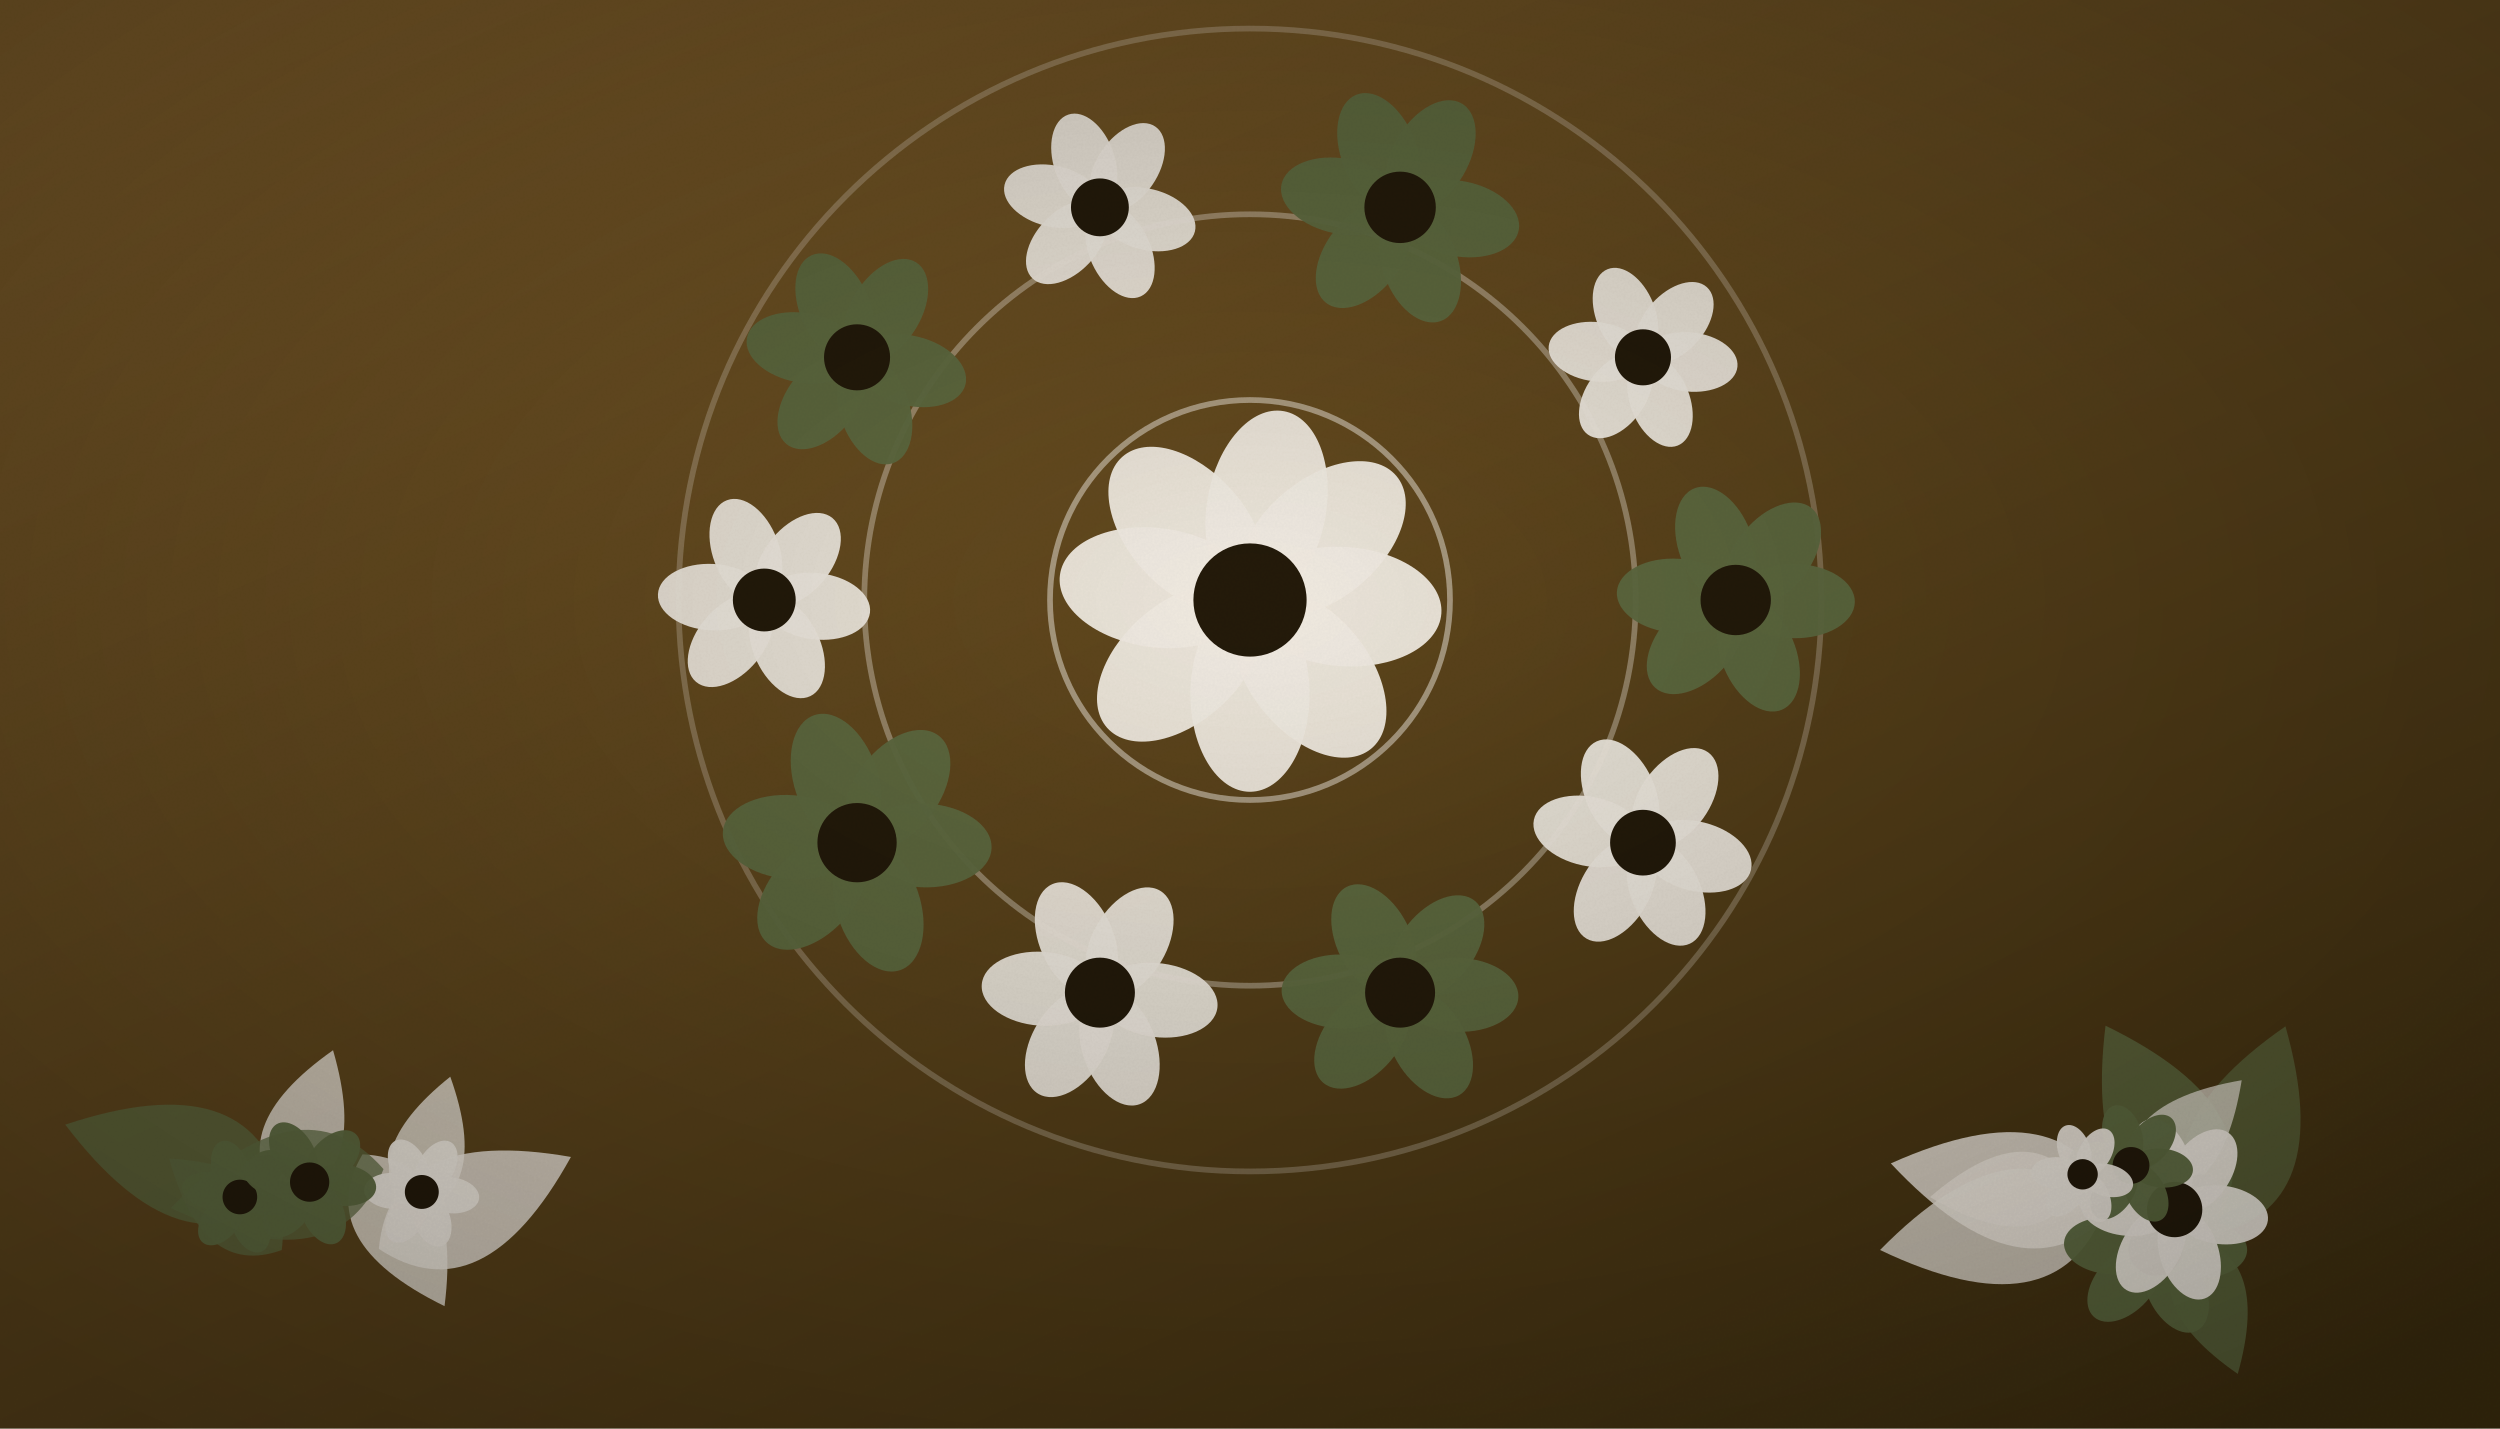
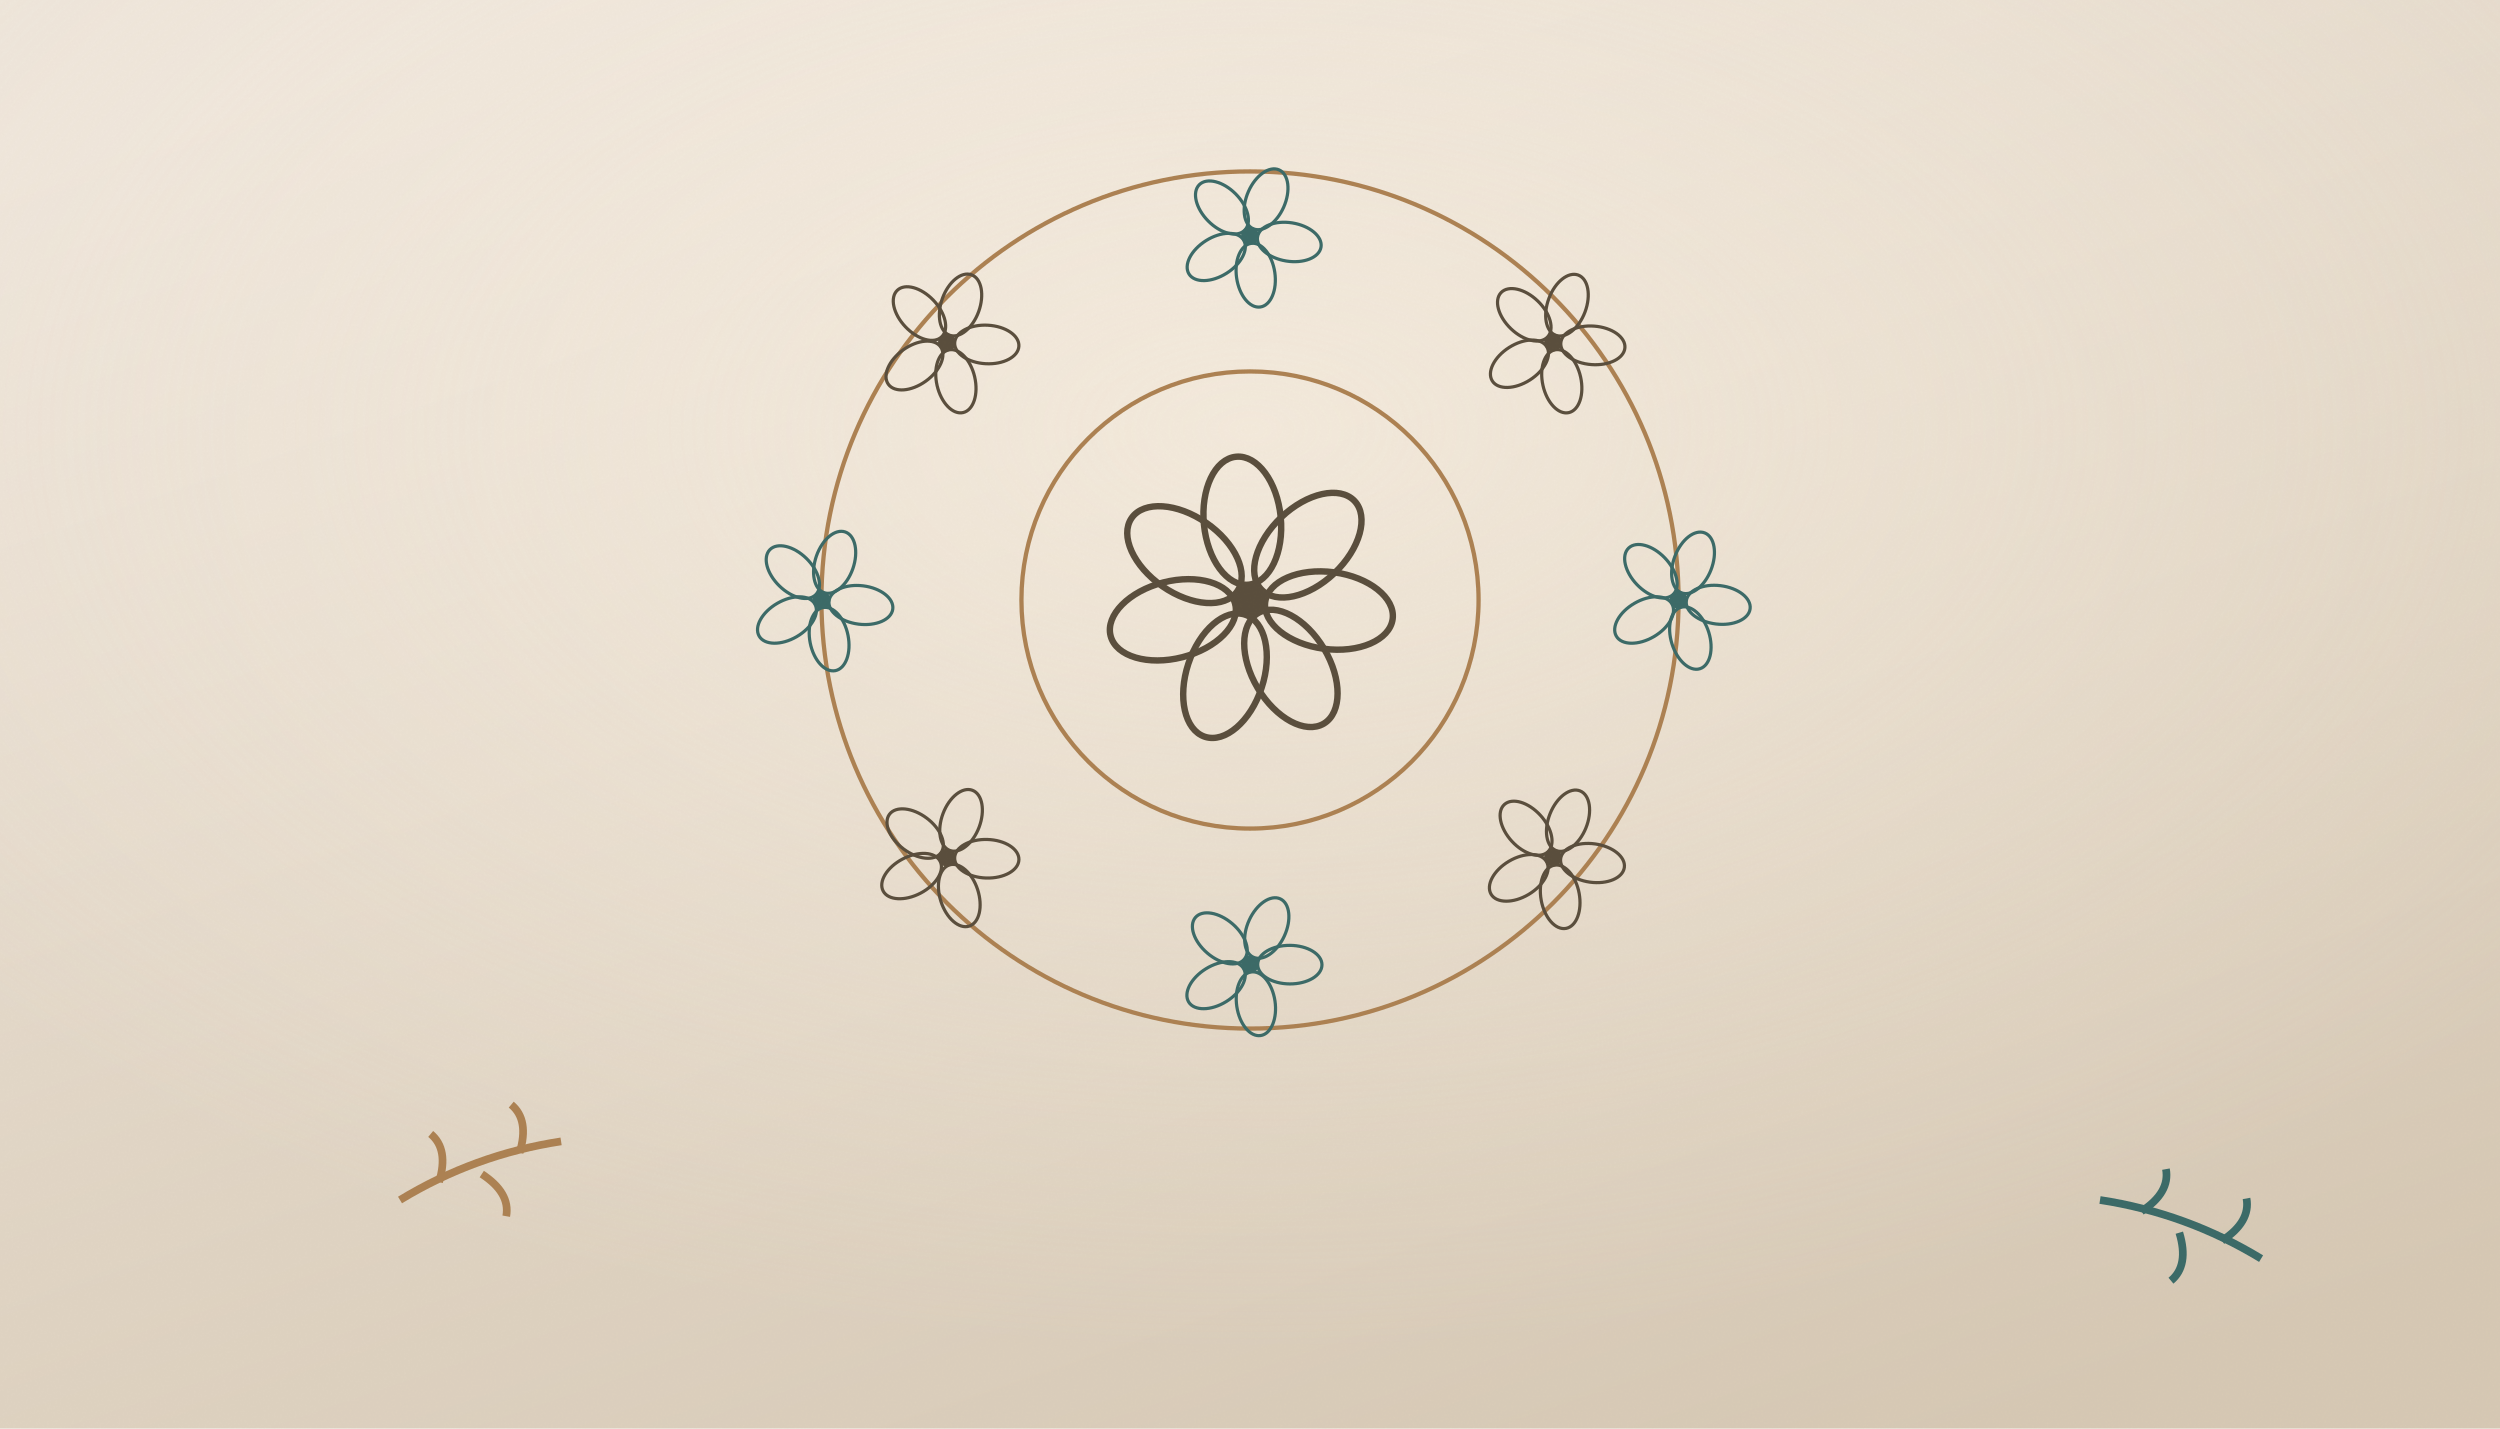
<svg xmlns="http://www.w3.org/2000/svg" width="1400" height="800" viewBox="0 0 1400 800" role="img">
  <defs>
-     <linearGradient id="g10" x1="0.1" y1="0" x2="0.9" y2="1">
-       <stop offset="0%" stop-color="#7a5a28" />
-       <stop offset="100%" stop-color="#40300f" />
+     <linearGradient id="g10" x1="0.2" y1="0" x2="0.8" y2="1">
+       <stop offset="0%" stop-color="#eee5da" />
+       <stop offset="100%" stop-color="#d7c9b4" />
    </linearGradient>
-     <radialGradient id="v10" cx="50%" cy="42%" r="72%">
-       <stop offset="0%" stop-color="#000000" stop-opacity="0" />
-       <stop offset="100%" stop-color="#000000" stop-opacity="0.3" />
+     <radialGradient id="glow10" cx="50%" cy="30%" r="65%">
+       <stop offset="0%" stop-color="#fff6e8" stop-opacity="0.55" />
+       <stop offset="100%" stop-color="#fff6e8" stop-opacity="0" />
    </radialGradient>
    <filter id="n10">
-       <feTurbulence type="fractalNoise" baseFrequency="0.8" numOctaves="2" stitchTiles="stitch" result="noise" />
-       <feColorMatrix in="noise" type="matrix" values="0 0 0 0 0  0 0 0 0 0  0 0 0 0 0  0 0 0 0.06 0" />
+       <feTurbulence type="fractalNoise" baseFrequency="0.85" numOctaves="2" stitchTiles="stitch" result="noise" />
+       <feColorMatrix in="noise" type="matrix" values="0 0 0 0 0  0 0 0 0 0  0 0 0 0 0  0 0 0 0.035 0" />
    </filter>
  </defs>
  <rect width="1400" height="800" fill="url(#g10)" />
-   <circle cx="700" cy="336" r="112" fill="none" stroke="#f4ede3" stroke-width="3.2" opacity="0.5" />
-   <circle cx="700" cy="336" r="216" fill="none" stroke="#f4ede3" stroke-width="3.2" opacity="0.38" />
-   <circle cx="700" cy="336" r="320" fill="none" stroke="#f4ede3" stroke-width="3.2" opacity="0.26" />
-   <g>
-     <ellipse cx="1004.8" cy="336.6" rx="33.9" ry="20.8" fill="#5f6b41" opacity="0.96" transform="rotate(0.9814555 1004.8 336.6)" />
-     <ellipse cx="984.7" cy="366.2" rx="33.9" ry="20.8" fill="#5f6b41" opacity="0.96" transform="rotate(67.19151 984.7 366.2)" />
-     <ellipse cx="949.8" cy="360.1" rx="33.9" ry="20.8" fill="#5f6b41" opacity="0.96" transform="rotate(132.7347 949.8 360.1)" />
-     <ellipse cx="939.3" cy="333.7" rx="33.9" ry="20.8" fill="#5f6b41" opacity="0.96" transform="rotate(184.0387 939.3 333.7)" />
-     <ellipse cx="960.8" cy="305.2" rx="33.9" ry="20.8" fill="#5f6b41" opacity="0.96" transform="rotate(249.9725 960.8 305.2)" />
-     <ellipse cx="992.9" cy="310.7" rx="33.9" ry="20.8" fill="#5f6b41" opacity="0.96" transform="rotate(309.5363 992.9 310.7)" />
-     <circle cx="972" cy="336" r="19.7" fill="#241a0a" />
+   <rect width="1400" height="800" fill="url(#glow10)" />
+   <circle cx="700" cy="336" r="128" fill="none" stroke="#ad8253" stroke-width="2.4" />
+   <circle cx="700" cy="336" r="240" fill="none" stroke="#ad8253" stroke-width="2.4" />
+   <g fill="none" stroke="#3c6b68" stroke-width="1.8">
+     <ellipse cx="962.2" cy="338.7" rx="18.0" ry="10.8" transform="rotate(6.99039 962.2 338.7)" />
+     <ellipse cx="946.6" cy="357.3" rx="18.0" ry="10.8" transform="rotate(72.78516 946.6 357.3)" />
+     <ellipse cx="920.7" cy="347.2" rx="18.0" ry="10.8" transform="rotate(149.7532 920.7 347.2)" />
+     <ellipse cx="924.5" cy="319.9" rx="18.0" ry="10.8" transform="rotate(226.1878 924.5 319.9)" />
+     <ellipse cx="948.1" cy="315.2" rx="18.0" ry="10.8" transform="rotate(291.231 948.1 315.2)" />
+     <circle cx="940" cy="336" r="5.0" fill="#3c6b68" stroke="none" />
  </g>
-   <g>
-     <ellipse cx="949.8" cy="479.5" rx="31.7" ry="19.4" fill="#f4ede3" opacity="0.96" transform="rotate(14.31185 949.8 479.5)" />
-     <ellipse cx="933.0" cy="499.7" rx="31.7" ry="19.4" fill="#f4ede3" opacity="0.96" transform="rotate(65.11113 933.0 499.7)" />
-     <ellipse cx="904.5" cy="498.3" rx="31.7" ry="19.4" fill="#f4ede3" opacity="0.96" transform="rotate(120.5045 904.5 498.3)" />
-     <ellipse cx="890.0" cy="465.6" rx="31.7" ry="19.4" fill="#f4ede3" opacity="0.96" transform="rotate(191.854 890.0 465.6)" />
-     <ellipse cx="907.3" cy="444.0" rx="31.7" ry="19.4" fill="#f4ede3" opacity="0.96" transform="rotate(245.4274 907.3 444.0)" />
-     <ellipse cx="938.0" cy="447.0" rx="31.7" ry="19.4" fill="#f4ede3" opacity="0.96" transform="rotate(305.8497 938.0 447.0)" />
-     <circle cx="920.053" cy="471.896" r="18.4" fill="#241a0a" />
+   <g fill="none" stroke="#5b4f3d" stroke-width="1.8">
+     <ellipse cx="891.8" cy="483.3" rx="18.0" ry="10.8" transform="rotate(7.977985 891.8 483.3)" />
+     <ellipse cx="873.7" cy="502.2" rx="18.0" ry="10.8" transform="rotate(79.62907 873.7 502.2)" />
+     <ellipse cx="850.5" cy="491.6" rx="18.0" ry="10.8" transform="rotate(149.332 850.5 491.6)" />
+     <ellipse cx="854.6" cy="463.8" rx="18.0" ry="10.8" transform="rotate(227.4495 854.6 463.8)" />
+     <ellipse cx="878.1" cy="459.6" rx="18.0" ry="10.8" transform="rotate(292.0889 878.1 459.6)" />
+     <circle cx="869.706" cy="480.25" r="5.0" fill="#5b4f3d" stroke="none" />
  </g>
-   <g>
-     <ellipse cx="816.6" cy="557.1" rx="33.7" ry="20.7" fill="#5f6b41" opacity="0.96" transform="rotate(2.129557 816.6 557.1)" />
-     <ellipse cx="800.3" cy="584.1" rx="33.7" ry="20.7" fill="#5f6b41" opacity="0.96" transform="rotate(60.02082 800.3 584.1)" />
-     <ellipse cx="762.9" cy="580.7" rx="33.7" ry="20.7" fill="#5f6b41" opacity="0.96" transform="rotate(130.4197 762.9 580.7)" />
-     <ellipse cx="751.4" cy="555.2" rx="33.7" ry="20.7" fill="#5f6b41" opacity="0.96" transform="rotate(181.1859 751.4 555.2)" />
-     <ellipse cx="769.4" cy="526.7" rx="33.7" ry="20.7" fill="#5f6b41" opacity="0.96" transform="rotate(243.3102 769.4 526.7)" />
-     <ellipse cx="804.6" cy="530.6" rx="33.7" ry="20.7" fill="#5f6b41" opacity="0.96" transform="rotate(309.0561 804.6 530.6)" />
-     <circle cx="784.053" cy="555.884" r="19.6" fill="#241a0a" />
+   <g fill="none" stroke="#3c6b68" stroke-width="1.8">
+     <ellipse cx="722.3" cy="540.2" rx="18.0" ry="10.8" transform="rotate(0.4036346 722.3 540.2)" />
+     <ellipse cx="703.3" cy="562.1" rx="18.0" ry="10.8" transform="rotate(81.48318 703.3 562.1)" />
+     <ellipse cx="681.0" cy="551.7" rx="18.0" ry="10.8" transform="rotate(148.3419 681.0 551.7)" />
+     <ellipse cx="683.1" cy="525.5" rx="18.0" ry="10.8" transform="rotate(220.6797 683.1 525.5)" />
+     <ellipse cx="709.4" cy="519.7" rx="18.0" ry="10.8" transform="rotate(294.8537 709.4 519.7)" />
+     <circle cx="700" cy="540" r="5.0" fill="#3c6b68" stroke="none" />
  </g>
-   <g>
-     <ellipse cx="648.3" cy="560.1" rx="33.7" ry="20.7" fill="#f4ede3" opacity="0.96" transform="rotate(7.362206 648.3 560.1)" />
-     <ellipse cx="626.9" cy="586.6" rx="33.7" ry="20.7" fill="#f4ede3" opacity="0.96" transform="rotate(70.44442 626.9 586.6)" />
-     <ellipse cx="598.9" cy="583.7" rx="33.7" ry="20.7" fill="#f4ede3" opacity="0.96" transform="rotate(121.5863 598.9 583.7)" />
-     <ellipse cx="583.4" cy="553.7" rx="33.7" ry="20.7" fill="#f4ede3" opacity="0.96" transform="rotate(183.8212 583.4 553.7)" />
-     <ellipse cx="602.8" cy="526.0" rx="33.7" ry="20.7" fill="#f4ede3" opacity="0.96" transform="rotate(246.2292 602.8 526.0)" />
-     <ellipse cx="632.5" cy="527.8" rx="33.7" ry="20.7" fill="#f4ede3" opacity="0.96" transform="rotate(300.5432 632.5 527.8)" />
-     <circle cx="615.947" cy="555.884" r="19.6" fill="#241a0a" />
+   <g fill="none" stroke="#5b4f3d" stroke-width="1.8">
+     <ellipse cx="552.6" cy="480.9" rx="18.0" ry="10.8" transform="rotate(1.703646 552.6 480.9)" />
+     <ellipse cx="537.2" cy="501.5" rx="18.0" ry="10.8" transform="rotate(72.01665 537.2 501.5)" />
+     <ellipse cx="510.5" cy="490.6" rx="18.0" ry="10.8" transform="rotate(152.3358 510.5 490.6)" />
+     <ellipse cx="512.5" cy="466.8" rx="18.0" ry="10.8" transform="rotate(216.9487 512.5 466.8)" />
+     <ellipse cx="538.2" cy="459.4" rx="18.0" ry="10.8" transform="rotate(290.6482 538.2 459.4)" />
+     <circle cx="530.294" cy="480.25" r="5.0" fill="#5b4f3d" stroke="none" />
  </g>
-   <g>
-     <ellipse cx="517.0" cy="473.4" rx="38.3" ry="23.5" fill="#5f6b41" opacity="0.96" transform="rotate(2.378728 517.0 473.4)" />
-     <ellipse cx="491.8" cy="507.0" rx="38.3" ry="23.5" fill="#5f6b41" opacity="0.96" transform="rotate(71.40346 491.8 507.0)" />
-     <ellipse cx="455.1" cy="499.4" rx="38.3" ry="23.5" fill="#5f6b41" opacity="0.96" transform="rotate(132.1573 455.1 499.4)" />
-     <ellipse cx="443.0" cy="468.8" rx="38.3" ry="23.5" fill="#5f6b41" opacity="0.96" transform="rotate(184.8613 443.0 468.8)" />
-     <ellipse cx="468.2" cy="436.8" rx="38.3" ry="23.5" fill="#5f6b41" opacity="0.96" transform="rotate(251.4876 468.2 436.8)" />
-     <ellipse cx="502.4" cy="442.4" rx="38.3" ry="23.5" fill="#5f6b41" opacity="0.96" transform="rotate(307.3232 502.4 442.4)" />
-     <circle cx="479.947" cy="471.896" r="22.2" fill="#241a0a" />
+   <g fill="none" stroke="#3c6b68" stroke-width="1.8">
+     <ellipse cx="482.1" cy="338.8" rx="18.0" ry="10.8" transform="rotate(7.244841 482.1 338.8)" />
+     <ellipse cx="464.3" cy="357.9" rx="18.0" ry="10.8" transform="rotate(78.85172 464.3 357.9)" />
+     <ellipse cx="440.7" cy="347.2" rx="18.0" ry="10.8" transform="rotate(149.8898 440.7 347.2)" />
+     <ellipse cx="444.0" cy="320.4" rx="18.0" ry="10.8" transform="rotate(224.3555 444.0 320.4)" />
+     <ellipse cx="467.4" cy="314.9" rx="18.0" ry="10.8" transform="rotate(289.2691 467.4 314.9)" />
+     <circle cx="460" cy="336" r="5.0" fill="#3c6b68" stroke="none" />
  </g>
-   <g>
-     <ellipse cx="457.1" cy="339.5" rx="30.3" ry="18.6" fill="#f4ede3" opacity="0.96" transform="rotate(6.764024 457.1 339.5)" />
-     <ellipse cx="440.7" cy="362.5" rx="30.3" ry="18.6" fill="#f4ede3" opacity="0.96" transform="rotate(64.44529 440.7 362.5)" />
-     <ellipse cx="409.2" cy="358.6" rx="30.3" ry="18.6" fill="#f4ede3" opacity="0.96" transform="rotate(129.7269 409.2 358.6)" />
-     <ellipse cx="398.7" cy="334.4" rx="30.3" ry="18.6" fill="#f4ede3" opacity="0.96" transform="rotate(183.2009 398.7 334.4)" />
-     <ellipse cx="417.7" cy="308.5" rx="30.3" ry="18.6" fill="#f4ede3" opacity="0.96" transform="rotate(249.492 417.7 308.5)" />
-     <ellipse cx="446.8" cy="313.4" rx="30.3" ry="18.6" fill="#f4ede3" opacity="0.96" transform="rotate(309.7227 446.8 313.4)" />
-     <circle cx="428" cy="336" r="17.6" fill="#241a0a" />
+   <g fill="none" stroke="#5b4f3d" stroke-width="1.8">
+     <ellipse cx="552.6" cy="192.9" rx="18.0" ry="10.8" transform="rotate(3.056954 552.6 192.9)" />
+     <ellipse cx="535.3" cy="213.5" rx="18.0" ry="10.8" transform="rotate(76.98337 535.3 213.5)" />
+     <ellipse cx="512.1" cy="204.7" rx="18.0" ry="10.8" transform="rotate(144.4345 512.1 204.7)" />
+     <ellipse cx="514.9" cy="175.6" rx="18.0" ry="10.8" transform="rotate(226.3835 514.9 175.6)" />
+     <ellipse cx="537.9" cy="170.8" rx="18.0" ry="10.8" transform="rotate(289.903 537.9 170.8)" />
+     <circle cx="530.294" cy="191.75" r="5.0" fill="#5b4f3d" stroke="none" />
  </g>
-   <g>
-     <ellipse cx="509.8" cy="207.6" rx="31.8" ry="19.5" fill="#5f6b41" opacity="0.96" transform="rotate(14.10769 509.8 207.6)" />
-     <ellipse cx="489.8" cy="229.3" rx="31.8" ry="19.5" fill="#5f6b41" opacity="0.96" transform="rotate(71.27685 489.8 229.3)" />
-     <ellipse cx="460.5" cy="224.0" rx="31.8" ry="19.5" fill="#5f6b41" opacity="0.96" transform="rotate(129.1055 460.5 224.0)" />
-     <ellipse cx="449.6" cy="194.8" rx="31.8" ry="19.5" fill="#5f6b41" opacity="0.96" transform="rotate(189.9367 449.6 194.8)" />
-     <ellipse cx="467.4" cy="172.0" rx="31.8" ry="19.5" fill="#5f6b41" opacity="0.96" transform="rotate(246.0338 467.4 172.0)" />
-     <ellipse cx="496.2" cy="173.9" rx="31.8" ry="19.5" fill="#5f6b41" opacity="0.96" transform="rotate(301.8619 496.2 173.9)" />
-     <circle cx="479.947" cy="200.104" r="18.5" fill="#241a0a" />
+   <g fill="none" stroke="#3c6b68" stroke-width="1.8">
+     <ellipse cx="722.0" cy="135.5" rx="18.0" ry="10.8" transform="rotate(9.122771 722.0 135.5)" />
+     <ellipse cx="703.2" cy="154.1" rx="18.0" ry="10.8" transform="rotate(81.72584 703.2 154.1)" />
+     <ellipse cx="681.1" cy="143.9" rx="18.0" ry="10.8" transform="rotate(147.889 681.1 143.9)" />
+     <ellipse cx="684.3" cy="116.2" rx="18.0" ry="10.8" transform="rotate(225.1901 684.3 116.2)" />
+     <ellipse cx="709.0" cy="111.6" rx="18.0" ry="10.8" transform="rotate(293.8585 709.0 111.6)" />
+     <circle cx="700" cy="132" r="5.0" fill="#3c6b68" stroke="none" />
  </g>
-   <g>
-     <ellipse cx="642.1" cy="122.8" rx="27.9" ry="17.1" fill="#f4ede3" opacity="0.96" transform="rotate(14.28569 642.1 122.8)" />
-     <ellipse cx="627.2" cy="140.6" rx="27.9" ry="17.1" fill="#f4ede3" opacity="0.96" transform="rotate(65.32813 627.2 140.6)" />
-     <ellipse cx="597.4" cy="135.7" rx="27.9" ry="17.1" fill="#f4ede3" opacity="0.96" transform="rotate(133.4318 597.4 135.7)" />
-     <ellipse cx="589.7" cy="109.9" rx="27.9" ry="17.1" fill="#f4ede3" opacity="0.96" transform="rotate(193.3531 589.7 109.9)" />
-     <ellipse cx="607.2" cy="90.6" rx="27.9" ry="17.1" fill="#f4ede3" opacity="0.96" transform="rotate(251.1485 607.2 90.6)" />
-     <ellipse cx="631.2" cy="93.9" rx="27.9" ry="17.1" fill="#f4ede3" opacity="0.96" transform="rotate(304.3867 631.2 93.9)" />
-     <circle cx="615.947" cy="116.116" r="16.2" fill="#241a0a" />
+   <g fill="none" stroke="#5b4f3d" stroke-width="1.8">
+     <ellipse cx="892.0" cy="193.4" rx="18.0" ry="10.8" transform="rotate(4.257002 892.0 193.4)" />
+     <ellipse cx="874.6" cy="213.5" rx="18.0" ry="10.8" transform="rotate(77.41122 874.6 213.5)" />
+     <ellipse cx="850.9" cy="203.7" rx="18.0" ry="10.8" transform="rotate(147.5562 850.9 203.7)" />
+     <ellipse cx="853.6" cy="176.3" rx="18.0" ry="10.8" transform="rotate(223.7815 853.6 176.3)" />
+     <ellipse cx="877.5" cy="170.9" rx="18.0" ry="10.8" transform="rotate(290.5607 877.5 170.9)" />
+     <circle cx="869.706" cy="191.75" r="5.0" fill="#5b4f3d" stroke="none" />
  </g>
-   <g>
-     <ellipse cx="816.7" cy="122.4" rx="34.4" ry="21.1" fill="#5f6b41" opacity="0.96" transform="rotate(10.96745 816.7 122.4)" />
-     <ellipse cx="795.2" cy="147.4" rx="34.4" ry="21.1" fill="#5f6b41" opacity="0.96" transform="rotate(70.42815 795.2 147.4)" />
-     <ellipse cx="763.7" cy="142.4" rx="34.4" ry="21.1" fill="#5f6b41" opacity="0.96" transform="rotate(127.8073 763.7 142.4)" />
-     <ellipse cx="751.4" cy="109.9" rx="34.4" ry="21.1" fill="#5f6b41" opacity="0.96" transform="rotate(190.7532 751.4 109.9)" />
-     <ellipse cx="772.1" cy="85.1" rx="34.4" ry="21.1" fill="#5f6b41" opacity="0.96" transform="rotate(248.8766 772.1 85.1)" />
-     <ellipse cx="801.1" cy="87.6" rx="34.4" ry="21.1" fill="#5f6b41" opacity="0.96" transform="rotate(300.8069 801.1 87.6)" />
-     <circle cx="784.053" cy="116.116" r="20.0" fill="#241a0a" />
+   <g fill="none" stroke="#5b4f3d" stroke-width="3.6">
+     <ellipse cx="744.2" cy="341.9" rx="36.0" ry="21.6" transform="rotate(7.593607 744.2 341.9)" />
+     <ellipse cx="722.9" cy="374.3" rx="36.0" ry="21.6" transform="rotate(59.20673 722.9 374.3)" />
+     <ellipse cx="686.0" cy="378.4" rx="36.0" ry="21.6" transform="rotate(108.2704 686.0 378.4)" />
+     <ellipse cx="656.8" cy="347.1" rx="36.0" ry="21.6" transform="rotate(165.5719 656.8 347.1)" />
+     <ellipse cx="663.3" cy="310.6" rx="36.0" ry="21.6" transform="rotate(214.7358 663.3 310.6)" />
+     <ellipse cx="695.7" cy="291.6" rx="36.0" ry="21.6" transform="rotate(264.4272 695.7 291.6)" />
+     <ellipse cx="732.4" cy="305.3" rx="36.0" ry="21.6" transform="rotate(316.5208 732.4 305.3)" />
+     <circle cx="700" cy="336" r="10.1" fill="#5b4f3d" stroke="none" />
  </g>
-   <g>
-     <ellipse cx="946.1" cy="202.7" rx="27.0" ry="16.6" fill="#f4ede3" opacity="0.96" transform="rotate(5.700289 946.1 202.7)" />
-     <ellipse cx="929.6" cy="224.4" rx="27.0" ry="16.6" fill="#f4ede3" opacity="0.96" transform="rotate(68.49514 929.6 224.4)" />
-     <ellipse cx="904.9" cy="221.4" rx="27.0" ry="16.6" fill="#f4ede3" opacity="0.96" transform="rotate(125.4506 904.9 221.4)" />
-     <ellipse cx="894.1" cy="197.0" rx="27.0" ry="16.6" fill="#f4ede3" opacity="0.96" transform="rotate(186.8676 894.1 197.0)" />
-     <ellipse cx="910.3" cy="175.8" rx="27.0" ry="16.6" fill="#f4ede3" opacity="0.96" transform="rotate(248.1925 910.3 175.8)" />
-     <ellipse cx="937.7" cy="180.8" rx="27.0" ry="16.6" fill="#f4ede3" opacity="0.96" transform="rotate(312.2989 937.7 180.8)" />
-     <circle cx="920.053" cy="200.104" r="15.7" fill="#241a0a" />
+   <g stroke="#ad8253" stroke-width="4.32" fill="none" transform="rotate(-20 224 672)">
+     <path d="M 224 672 Q 272 662.4 320 672" />
+     <path d="M 248 670 q 11.52 -15.36 4.8 -26.88" />
+     <path d="M 272 674 q 11.52 15.36 4.8 26.88" />
+     <path d="M 296 670 q 11.52 -15.36 4.8 -26.88" />
  </g>
-   <g>
-     <ellipse cx="752.7" cy="339.7" rx="54.6" ry="33.4" fill="#f4ede3" opacity="0.96" transform="rotate(4.022899 752.7 339.7)" />
-     <ellipse cx="733.3" cy="377.0" rx="54.6" ry="33.4" fill="#f4ede3" opacity="0.96" transform="rotate(50.86724 733.3 377.0)" />
-     <ellipse cx="700.0" cy="388.8" rx="54.6" ry="33.4" fill="#f4ede3" opacity="0.96" transform="rotate(90.01541 700.0 388.8)" />
-     <ellipse cx="660.7" cy="371.2" rx="54.6" ry="33.4" fill="#f4ede3" opacity="0.96" transform="rotate(138.1345 660.7 371.2)" />
-     <ellipse cx="647.7" cy="329.1" rx="54.6" ry="33.4" fill="#f4ede3" opacity="0.96" transform="rotate(187.4877 647.7 329.1)" />
-     <ellipse cx="664.8" cy="296.6" rx="54.6" ry="33.4" fill="#f4ede3" opacity="0.96" transform="rotate(228.2164 664.8 296.6)" />
-     <ellipse cx="709.3" cy="284.0" rx="54.6" ry="33.4" fill="#f4ede3" opacity="0.96" transform="rotate(280.1706 709.3 284.0)" />
-     <ellipse cx="740.3" cy="301.8" rx="54.6" ry="33.4" fill="#f4ede3" opacity="0.96" transform="rotate(319.6983 740.3 301.8)" />
-     <circle cx="700" cy="336" r="31.7" fill="#241a0a" />
+   <g stroke="#3c6b68" stroke-width="4.32" fill="none" transform="rotate(20 1176 672)">
+     <path d="M 1176 672 Q 1224 662.4 1272 672" />
+     <path d="M 1200 670 q 11.52 -15.36 4.8 -26.88" />
+     <path d="M 1224 674 q 11.52 15.36 4.8 26.88" />
+     <path d="M 1248 670 q 11.52 -15.36 4.8 -26.88" />
  </g>
-   <path d="M 203.016 646.43 Q 232.005 598.116 299.644 646.43 Q 232.005 694.744 203.016 646.43 Z" fill="#f4ede3" opacity="0.802" transform="rotate(61.62037 203.0163 646.43)" />
-   <path d="M 158.263 667.432 Q 196.49 603.719 285.689 667.432 Q 196.49 731.145 158.263 667.432 Z" fill="#5f6b41" opacity="0.781" transform="rotate(197.1836 158.2626 667.4319)" />
-   <path d="M 156.953 672.411 Q 183.748 627.753 246.27 672.411 Q 183.748 717.07 156.953 672.411 Z" fill="#f4ede3" opacity="0.79" transform="rotate(289.321 156.9533 672.4115)" />
-   <path d="M 157.755 700.036 Q 182.112 659.441 238.943 700.036 Q 182.112 740.63 157.755 700.036 Z" fill="#5f6b41" opacity="0.752" transform="rotate(219.1435 157.7552 700.0356)" />
-   <path d="M 212.135 699.371 Q 247.914 639.739 331.399 699.371 Q 247.914 759.003 212.135 699.371 Z" fill="#f4ede3" opacity="0.817" transform="rotate(334.429 212.1348 699.3707)" />
-   <path d="M 214.759 654.684 Q 251.089 594.134 335.858 654.684 Q 251.089 715.233 214.759 654.684 Z" fill="#5f6b41" opacity="0.729" transform="rotate(169.6219 214.7589 654.6837)" />
-   <path d="M 229.894 681.441 Q 254.369 640.65 311.476 681.441 Q 254.369 722.232 229.894 681.441 Z" fill="#f4ede3" opacity="0.797" transform="rotate(285.8333 229.8941 681.4411)" />
-   <g>
-     <ellipse cx="150.5" cy="670.4" rx="16.7" ry="10.2" fill="#5f6b41" opacity="0.96" transform="rotate(0.1530761 150.5 670.4)" />
-     <ellipse cx="140.2" cy="685.4" rx="16.7" ry="10.2" fill="#5f6b41" opacity="0.96" transform="rotate(68.71729 140.2 685.4)" />
-     <ellipse cx="124.1" cy="682.9" rx="16.7" ry="10.2" fill="#5f6b41" opacity="0.96" transform="rotate(129.0548 124.1 682.9)" />
-     <ellipse cx="118.5" cy="667.1" rx="16.7" ry="10.2" fill="#5f6b41" opacity="0.96" transform="rotate(191.4665 118.5 667.1)" />
-     <ellipse cx="129.2" cy="655.0" rx="16.7" ry="10.2" fill="#5f6b41" opacity="0.96" transform="rotate(251.3988 129.2 655.0)" />
-     <ellipse cx="145.1" cy="658.2" rx="16.7" ry="10.2" fill="#5f6b41" opacity="0.96" transform="rotate(311.7253 145.1 658.2)" />
-     <circle cx="134.323" cy="670.311" r="9.7" fill="#241a0a" />
-   </g>
-   <g>
-     <ellipse cx="252.0" cy="669.3" rx="16.4" ry="10.1" fill="#f4ede3" opacity="0.96" transform="rotate(6.539721 252.0 669.3)" />
-     <ellipse cx="241.8" cy="682.4" rx="16.4" ry="10.1" fill="#f4ede3" opacity="0.96" transform="rotate(69.50036 241.8 682.4)" />
-     <ellipse cx="227.9" cy="681.0" rx="16.4" ry="10.1" fill="#f4ede3" opacity="0.96" transform="rotate(121.4491 227.9 681.0)" />
-     <ellipse cx="220.3" cy="666.9" rx="16.4" ry="10.1" fill="#f4ede3" opacity="0.96" transform="rotate(182.2361 220.3 666.9)" />
-     <ellipse cx="228.9" cy="653.4" rx="16.4" ry="10.1" fill="#f4ede3" opacity="0.96" transform="rotate(242.5331 228.9 653.4)" />
-     <ellipse cx="244.2" cy="653.8" rx="16.4" ry="10.1" fill="#f4ede3" opacity="0.96" transform="rotate(300.4391 244.2 653.8)" />
-     <circle cx="236.208" cy="667.496" r="9.5" fill="#241a0a" />
-   </g>
-   <g>
-     <ellipse cx="191.7" cy="663.7" rx="19.0" ry="11.6" fill="#5f6b41" opacity="0.96" transform="rotate(5.465978 191.7 663.7)" />
-     <ellipse cx="180.7" cy="678.8" rx="19.0" ry="11.6" fill="#5f6b41" opacity="0.96" transform="rotate(66.40402 180.7 678.8)" />
-     <ellipse cx="162.1" cy="676.5" rx="19.0" ry="11.6" fill="#5f6b41" opacity="0.96" transform="rotate(127.8689 162.1 676.5)" />
-     <ellipse cx="155.4" cy="658.6" rx="19.0" ry="11.6" fill="#5f6b41" opacity="0.96" transform="rotate(190.6122 155.4 658.6)" />
-     <ellipse cx="164.4" cy="646.0" rx="19.0" ry="11.6" fill="#5f6b41" opacity="0.96" transform="rotate(240.5309 164.4 646.0)" />
-     <ellipse cx="186.1" cy="648.8" rx="19.0" ry="11.6" fill="#5f6b41" opacity="0.96" transform="rotate(313.9214 186.1 648.8)" />
-     <circle cx="173.393" cy="661.981" r="11.0" fill="#241a0a" />
-   </g>
-   <path d="M 1163.893 662.951 Q 1188.923 621.235 1247.326 662.951 Q 1188.923 704.668 1163.893 662.951 Z" fill="#f4ede3" opacity="0.734" transform="rotate(174.9043 1163.893 662.9515)" />
-   <path d="M 1237.895 691.776 Q 1275.187 629.623 1362.2 691.776 Q 1275.187 753.928 1237.895 691.776 Z" fill="#5f6b41" opacity="0.723" transform="rotate(289.7269 1237.895 691.7756)" />
-   <path d="M 1178.275 677.911 Q 1216.489 614.22 1305.655 677.911 Q 1216.489 741.601 1178.275 677.911 Z" fill="#f4ede3" opacity="0.79" transform="rotate(170.0123 1178.275 677.9107)" />
-   <path d="M 1225.299 692.024 Q 1249.964 650.916 1307.514 692.024 Q 1249.964 733.131 1225.299 692.024 Z" fill="#5f6b41" opacity="0.83" transform="rotate(70.20525 1225.299 692.0237)" />
-   <path d="M 1184.034 676.781 Q 1222.344 612.932 1311.733 676.781 Q 1222.344 740.63 1184.034 676.781 Z" fill="#f4ede3" opacity="0.849" transform="rotate(191.4167 1184.034 676.7811)" />
-   <path d="M 1240.347 686.85 Q 1278.763 622.824 1368.399 686.85 Q 1278.763 750.876 1240.347 686.85 Z" fill="#5f6b41" opacity="0.831" transform="rotate(241.4244 1240.347 686.8496)" />
-   <path d="M 1192.904 668.096 Q 1219.554 623.68 1281.736 668.096 Q 1219.554 712.512 1192.904 668.096 Z" fill="#f4ede3" opacity="0.704" transform="rotate(314.6728 1192.904 668.0959)" />
-   <g>
-     <ellipse cx="1232.3" cy="699.7" rx="26.1" ry="16.0" fill="#5f6b41" opacity="0.96" transform="rotate(0.7700471 1232.3 699.7)" />
-     <ellipse cx="1218.5" cy="721.9" rx="26.1" ry="16.0" fill="#5f6b41" opacity="0.96" transform="rotate(63.2628 1218.5 721.9)" />
-     <ellipse cx="1190.1" cy="718.1" rx="26.1" ry="16.0" fill="#5f6b41" opacity="0.96" transform="rotate(132.2065 1190.1 718.1)" />
-     <ellipse cx="1181.9" cy="697.6" rx="26.1" ry="16.0" fill="#5f6b41" opacity="0.96" transform="rotate(183.9489 1181.9 697.6)" />
-     <ellipse cx="1196.5" cy="676.4" rx="26.1" ry="16.0" fill="#5f6b41" opacity="0.96" transform="rotate(245.2369 1196.5 676.4)" />
-     <ellipse cx="1223.5" cy="680.1" rx="26.1" ry="16.0" fill="#5f6b41" opacity="0.96" transform="rotate(310.456 1223.5 680.1)" />
-     <circle cx="1207.106" cy="699.359" r="15.1" fill="#241a0a" />
-   </g>
-   <g>
-     <ellipse cx="1243.5" cy="680.3" rx="26.7" ry="16.4" fill="#f4ede3" opacity="0.96" transform="rotate(6.626175 1243.5 680.3)" />
-     <ellipse cx="1226.0" cy="701.9" rx="26.7" ry="16.4" fill="#f4ede3" opacity="0.96" transform="rotate(71.47309 1226.0 701.9)" />
-     <ellipse cx="1204.5" cy="699.5" rx="26.7" ry="16.4" fill="#f4ede3" opacity="0.96" transform="rotate(120.8871 1204.5 699.5)" />
-     <ellipse cx="1192.0" cy="675.7" rx="26.7" ry="16.4" fill="#f4ede3" opacity="0.96" transform="rotate(183.7373 1192.0 675.7)" />
-     <ellipse cx="1210.4" cy="652.6" rx="26.7" ry="16.4" fill="#f4ede3" opacity="0.96" transform="rotate(253.3478 1210.4 652.6)" />
-     <ellipse cx="1232.6" cy="656.2" rx="26.7" ry="16.4" fill="#f4ede3" opacity="0.96" transform="rotate(305.0055 1232.6 656.2)" />
-     <circle cx="1217.791" cy="677.344" r="15.5" fill="#241a0a" />
-   </g>
-   <g>
-     <ellipse cx="1210.4" cy="654.1" rx="17.7" ry="10.9" fill="#5f6b41" opacity="0.96" transform="rotate(5.021916 1210.4 654.1)" />
-     <ellipse cx="1201.6" cy="667.7" rx="17.7" ry="10.9" fill="#5f6b41" opacity="0.96" transform="rotate(61.48004 1201.6 667.7)" />
-     <ellipse cx="1183.9" cy="666.9" rx="17.7" ry="10.9" fill="#5f6b41" opacity="0.96" transform="rotate(123.5933 1183.9 666.9)" />
-     <ellipse cx="1176.4" cy="650.6" rx="17.7" ry="10.9" fill="#5f6b41" opacity="0.96" transform="rotate(186.8082 1176.4 650.6)" />
-     <ellipse cx="1188.7" cy="636.2" rx="17.7" ry="10.9" fill="#5f6b41" opacity="0.96" transform="rotate(253.9982 1188.7 636.2)" />
-     <ellipse cx="1204.4" cy="639.5" rx="17.7" ry="10.9" fill="#5f6b41" opacity="0.96" transform="rotate(309.9995 1204.4 639.5)" />
-     <circle cx="1193.376" cy="652.629" r="10.3" fill="#241a0a" />
-   </g>
-   <g>
-     <ellipse cx="1180.1" cy="661.0" rx="14.7" ry="9.0" fill="#f4ede3" opacity="0.96" transform="rotate(13.8622 1180.1 661.0)" />
-     <ellipse cx="1172.2" cy="670.5" rx="14.7" ry="9.0" fill="#f4ede3" opacity="0.96" transform="rotate(65.51252 1172.2 670.5)" />
-     <ellipse cx="1157.2" cy="668.6" rx="14.7" ry="9.0" fill="#f4ede3" opacity="0.96" transform="rotate(129.5821 1157.2 668.6)" />
-     <ellipse cx="1152.1" cy="657.0" rx="14.7" ry="9.0" fill="#f4ede3" opacity="0.96" transform="rotate(182.4187 1152.1 657.0)" />
-     <ellipse cx="1161.6" cy="644.2" rx="14.7" ry="9.0" fill="#f4ede3" opacity="0.96" transform="rotate(250.7692 1161.6 644.2)" />
-     <ellipse cx="1173.4" cy="645.4" rx="14.7" ry="9.0" fill="#f4ede3" opacity="0.96" transform="rotate(300.3712 1173.4 645.4)" />
-     <circle cx="1166.261" cy="657.614" r="8.5" fill="#241a0a" />
-   </g>
-   <rect width="1400" height="800" fill="url(#v10)" />
-   <rect width="1400" height="800" filter="url(#n10)" opacity="0.5" />
+   <rect width="1400" height="800" filter="url(#n10)" opacity="0.4" />
</svg>
